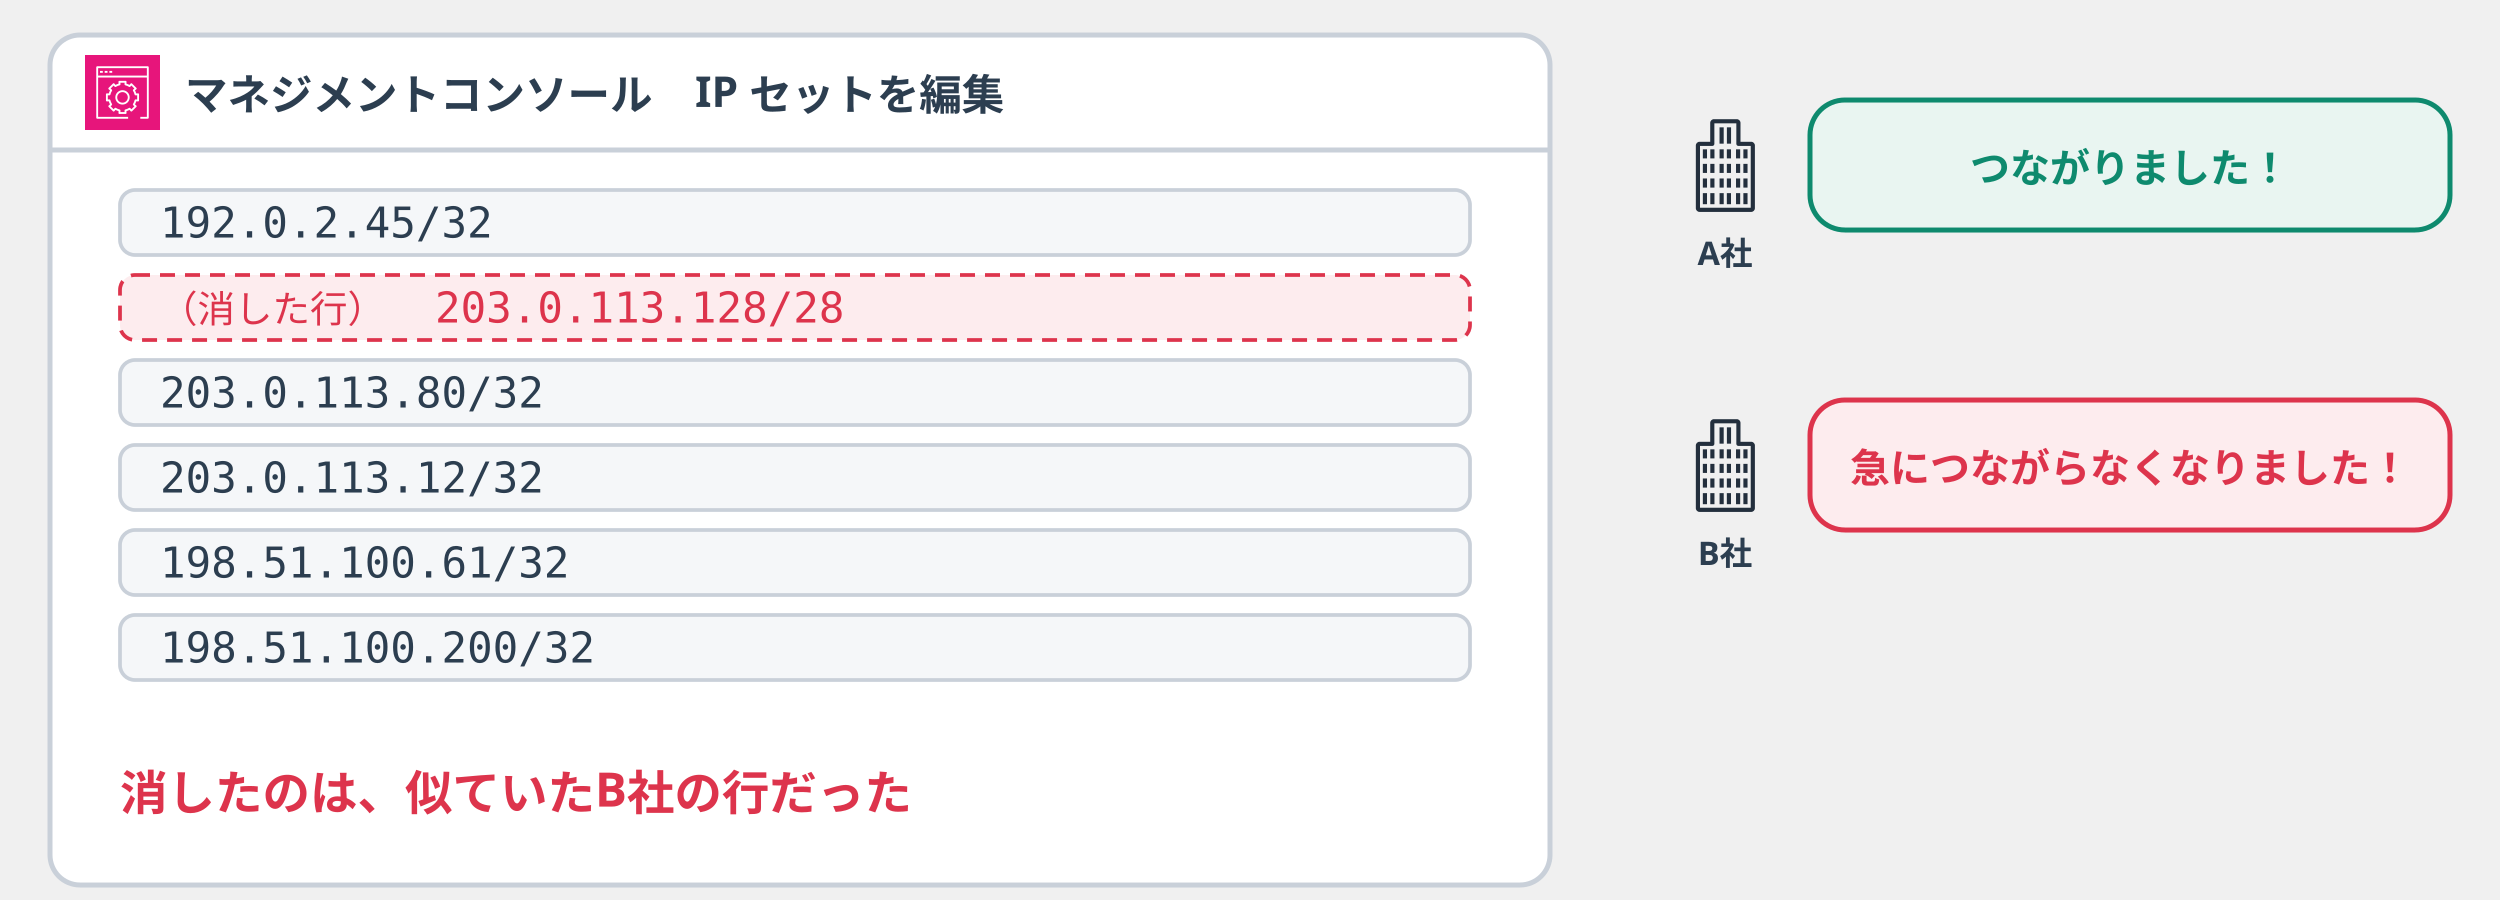
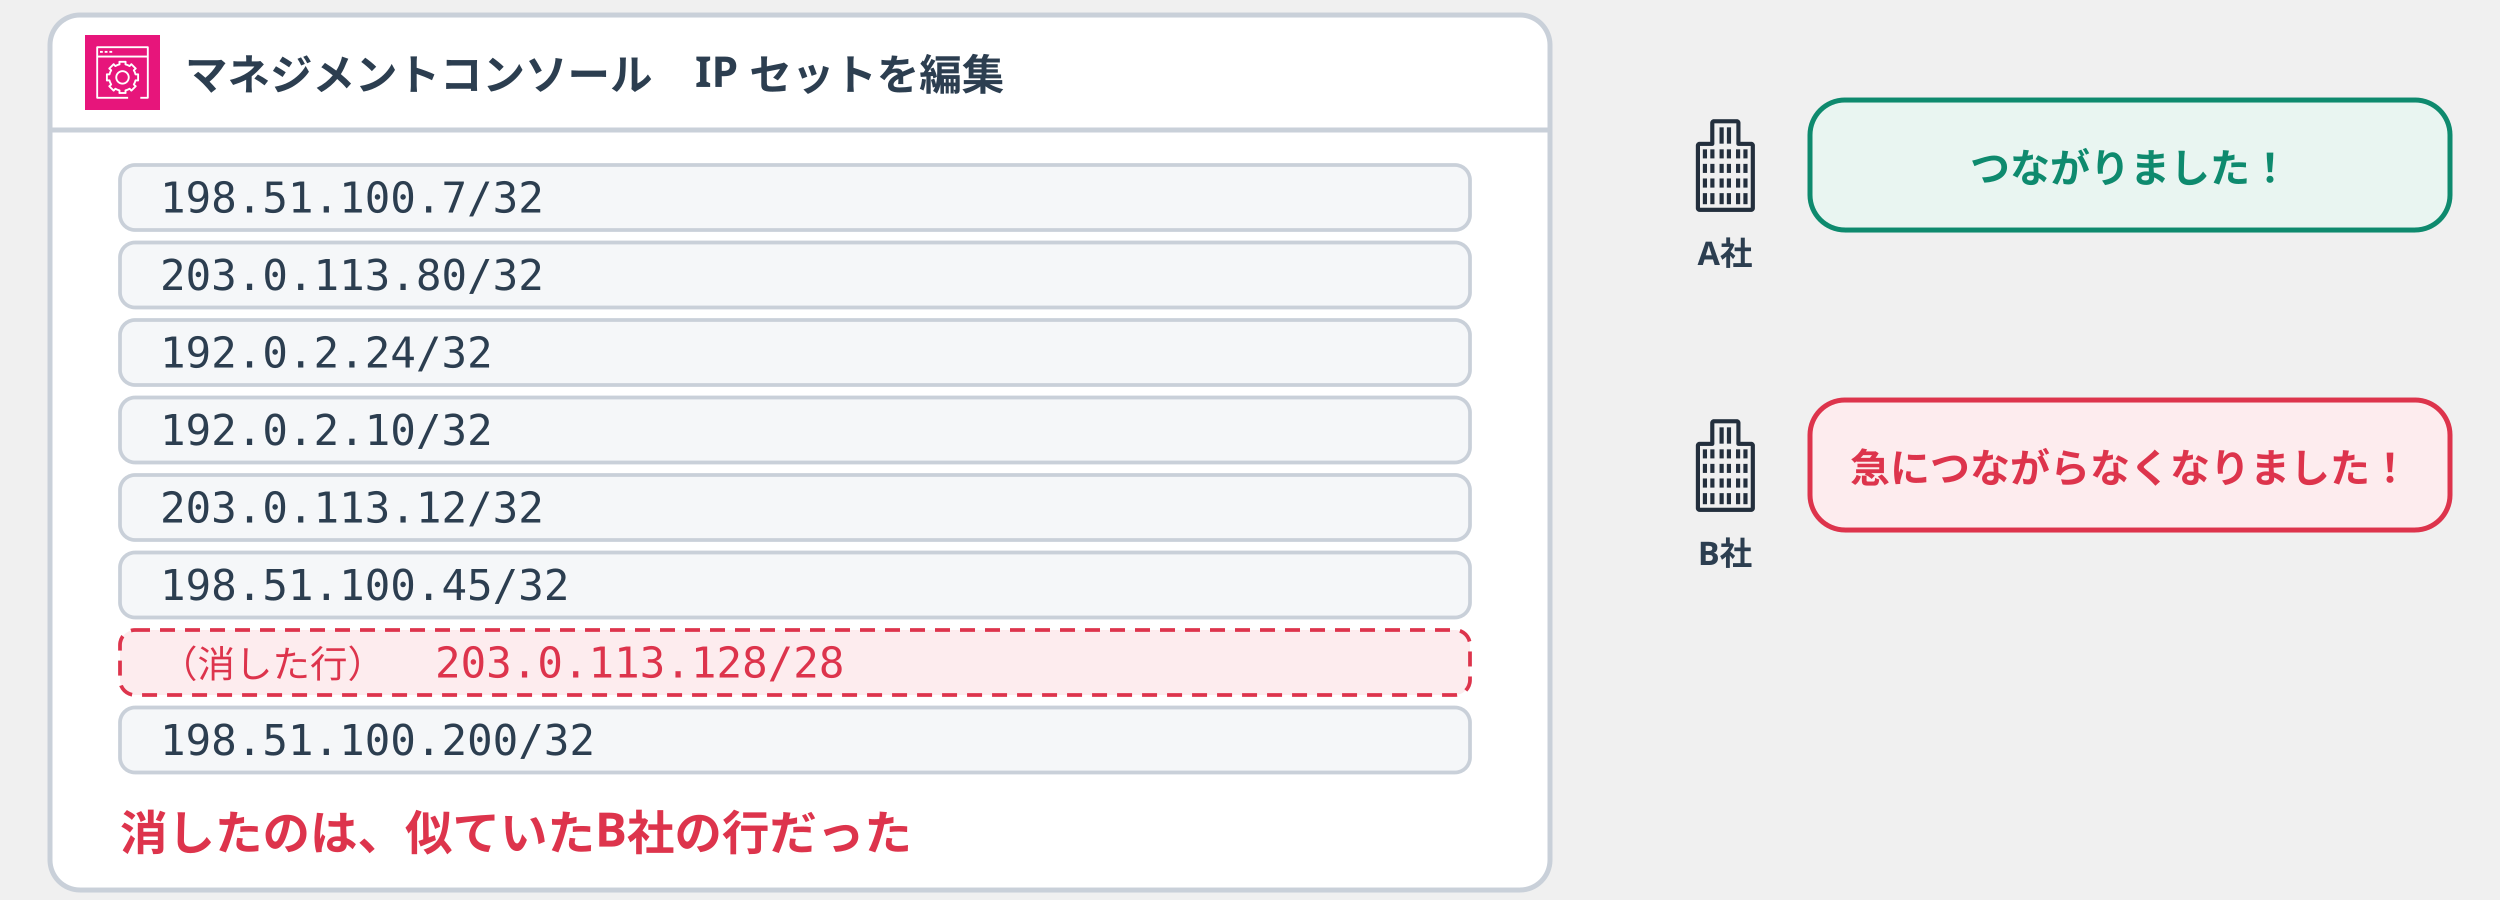
<svg xmlns="http://www.w3.org/2000/svg" viewBox="0 0 1000 360" width="100%" role="img" aria-label="A社はつながったが、B社からつながらなくなったと連絡が来る">
  <defs>
    <marker id="a-i" viewBox="0 0 10 10" refX="9" refY="5" markerWidth="6" markerHeight="6" orient="auto-start-reverse">
      <path d="M0,0 L10,5 L0,10 z" fill="#2c3e50" />
    </marker>
    <marker id="a-g" viewBox="0 0 10 10" refX="9" refY="5" markerWidth="6" markerHeight="6" orient="auto-start-reverse">
      <path d="M0,0 L10,5 L0,10 z" fill="#0E8A6E" />
    </marker>
    <marker id="a-r" viewBox="0 0 10 10" refX="9" refY="5" markerWidth="6" markerHeight="6" orient="auto-start-reverse">
      <path d="M0,0 L10,5 L0,10 z" fill="#DD344C" />
    </marker>
    <marker id="a-x" viewBox="0 0 10 10" refX="9" refY="5" markerWidth="6" markerHeight="6" orient="auto-start-reverse">
      <path d="M0,0 L10,5 L0,10 z" fill="#8a94a3" />
    </marker>
  </defs>
-   <rect x="20" y="14" width="600" height="340" rx="12" fill="#ffffff" stroke="#c9d0d9" stroke-width="2" />
-   <line x1="20" y1="60" x2="620" y2="60" stroke="#c9d0d9" stroke-width="2" />
-   <svg x="34" y="22" width="30" height="30" viewBox="0 0 80 80">
-     <g id="console13-Icon-Architecture/64/Arch_AWS-Management-Console_64" stroke="none" stroke-width="1" fill="none" fill-rule="evenodd">
-       <g id="console13-Icon-Architecture-BG/64/Management-Governance" fill="#E7157B">
-         <rect id="console13-Rectangle" x="0" y="0" width="80" height="80" />
+   <rect x="20" y="6" width="600" height="350" rx="12" fill="#ffffff" stroke="#c9d0d9" stroke-width="2" />
+   <line x1="20" y1="52" x2="620" y2="52" stroke="#c9d0d9" stroke-width="2" />
+   <svg x="34" y="14" width="30" height="30" viewBox="0 0 80 80">
+     <g id="console8-Icon-Architecture/64/Arch_AWS-Management-Console_64" stroke="none" stroke-width="1" fill="none" fill-rule="evenodd">
+       <g id="console8-Icon-Architecture-BG/64/Management-Governance" fill="#E7157B">
+         <rect id="console8-Rectangle" x="0" y="0" width="80" height="80" />
      </g>
-       <path d="M26,19 L29,19 L29,17 L26,17 L26,19 Z M21,19 L24,19 L24,17 L21,17 L21,19 Z M16,19 L19,19 L19,17 L16,17 L16,19 Z M14,22 L66,22 L66,14 L14,14 L14,22 Z M67,12 L13,12 C12.447,12 12,12.448 12,13 L12,67 C12,67.552 12.447,68 13,68 L46,68 L46,66 L14,66 L14,24 L66,24 L66,66 L59,66 L59,68 L67,68 C67.553,68 68,67.552 68,67 L68,13 C68,12.448 67.553,12 67,12 L67,12 Z M40,50.878 C36.879,50.878 34.339,48.338 34.339,45.217 C34.339,42.096 36.879,39.557 40,39.557 C43.121,39.557 45.661,42.096 45.661,45.217 C45.661,48.338 43.121,50.878 40,50.878 L40,50.878 Z M40,37.557 C35.775,37.557 32.339,40.993 32.339,45.217 C32.339,49.441 35.775,52.878 40,52.878 C44.225,52.878 47.661,49.441 47.661,45.217 C47.661,40.993 44.225,37.557 40,37.557 L40,37.557 Z M55.652,47.468 L53.946,47.371 C53.491,47.348 53.021,47.672 52.914,48.149 C52.584,49.613 52.009,51.001 51.205,52.277 C50.944,52.69 51.021,53.231 51.385,53.557 L52.659,54.694 L49.477,57.876 L48.344,56.607 C48.018,56.241 47.476,56.166 47.063,56.427 C45.791,57.231 44.401,57.808 42.932,58.139 C42.455,58.247 42.126,58.684 42.154,59.172 L42.251,60.87 L37.749,60.87 L37.847,59.17 C37.875,58.683 37.546,58.246 37.069,58.138 C35.604,57.806 34.214,57.23 32.939,56.424 C32.526,56.164 31.984,56.237 31.659,56.604 L30.523,57.877 L27.341,54.694 L28.613,53.559 C28.978,53.234 29.054,52.692 28.793,52.279 C27.99,51.008 27.415,49.619 27.084,48.149 C26.977,47.672 26.518,47.348 26.052,47.371 L24.348,47.468 L24.348,42.966 L26.058,43.064 C26.518,43.082 26.981,42.763 27.09,42.286 C27.421,40.824 27.996,39.437 28.801,38.164 C29.062,37.75 28.985,37.209 28.621,36.884 L27.341,35.741 L30.524,32.558 L31.666,33.838 C31.991,34.203 32.533,34.277 32.945,34.018 C34.218,33.216 35.604,32.641 37.068,32.311 C37.546,32.203 37.875,31.767 37.847,31.278 L37.749,29.565 L42.251,29.565 L42.154,31.28 C42.126,31.768 42.455,32.204 42.932,32.312 C44.395,32.644 45.78,33.218 47.051,34.021 C47.464,34.281 48.006,34.205 48.331,33.841 L49.476,32.558 L52.659,35.741 L51.381,36.881 C51.017,37.207 50.94,37.749 51.201,38.162 C52.005,39.432 52.58,40.82 52.912,42.287 C53.02,42.763 53.491,43.082 53.944,43.064 L55.652,42.966 L55.652,47.468 Z M56.596,40.909 L54.652,41.02 C54.334,39.907 53.89,38.837 53.327,37.826 L54.781,36.529 C54.986,36.346 55.107,36.086 55.115,35.811 C55.123,35.536 55.017,35.27 54.822,35.076 L50.142,30.396 C49.946,30.201 49.687,30.089 49.406,30.103 C49.131,30.111 48.872,30.231 48.688,30.437 L47.387,31.895 C46.376,31.333 45.309,30.891 44.197,30.573 L44.308,28.622 C44.323,28.348 44.226,28.079 44.036,27.878 C43.848,27.679 43.585,27.565 43.31,27.565 L36.69,27.565 C36.415,27.565 36.152,27.679 35.964,27.879 C35.774,28.079 35.677,28.348 35.692,28.623 L35.804,30.571 C34.691,30.888 33.623,31.331 32.61,31.893 L31.312,30.437 C31.128,30.231 30.869,30.111 30.594,30.103 C30.316,30.091 30.054,30.201 29.858,30.396 L25.178,35.076 C24.983,35.27 24.877,35.536 24.885,35.811 C24.893,36.086 25.014,36.346 25.219,36.529 L26.675,37.828 C26.111,38.84 25.668,39.909 25.35,41.02 L23.404,40.909 C23.132,40.892 22.86,40.992 22.661,41.181 C22.461,41.37 22.348,41.633 22.348,41.908 L22.348,48.527 C22.348,48.802 22.461,49.065 22.661,49.254 C22.86,49.442 23.133,49.542 23.404,49.525 L25.344,49.415 C25.661,50.53 26.104,51.602 26.667,52.614 L25.219,53.906 C25.014,54.089 24.893,54.349 24.885,54.624 C24.877,54.899 24.983,55.165 25.178,55.359 L29.858,60.04 C30.054,60.234 30.313,60.343 30.594,60.332 C30.869,60.324 31.129,60.204 31.312,59.998 L32.604,58.55 C33.618,59.115 34.689,59.559 35.803,59.877 L35.692,61.813 C35.677,62.087 35.774,62.356 35.963,62.556 C36.152,62.756 36.415,62.87 36.69,62.87 L43.31,62.87 C43.585,62.87 43.848,62.756 44.036,62.556 C44.226,62.356 44.323,62.087 44.308,61.813 L44.197,59.879 C45.313,59.561 46.386,59.117 47.399,58.553 L48.688,59.998 C48.871,60.204 49.131,60.324 49.406,60.332 C49.663,60.346 49.948,60.234 50.142,60.04 L54.822,55.359 C55.017,55.165 55.123,54.899 55.115,54.624 C55.107,54.349 54.986,54.089 54.781,53.906 L53.33,52.612 C53.894,51.598 54.337,50.527 54.654,49.415 L56.596,49.525 C56.866,49.542 57.14,49.442 57.339,49.254 C57.539,49.065 57.652,48.802 57.652,48.527 L57.652,41.908 C57.652,41.633 57.539,41.37 57.339,41.181 C57.14,40.992 56.867,40.893 56.596,40.909 L56.596,40.909 Z" id="console13-AWS-Management-Console_Icon_64_Squid" fill="#FFFFFF" />
+       <path d="M26,19 L29,19 L29,17 L26,17 L26,19 Z M21,19 L24,19 L24,17 L21,17 L21,19 Z M16,19 L19,19 L19,17 L16,17 L16,19 Z M14,22 L66,22 L66,14 L14,14 L14,22 Z M67,12 L13,12 C12.447,12 12,12.448 12,13 L12,67 C12,67.552 12.447,68 13,68 L46,68 L46,66 L14,66 L14,24 L66,24 L66,66 L59,66 L59,68 L67,68 C67.553,68 68,67.552 68,67 L68,13 C68,12.448 67.553,12 67,12 L67,12 Z M40,50.878 C36.879,50.878 34.339,48.338 34.339,45.217 C34.339,42.096 36.879,39.557 40,39.557 C43.121,39.557 45.661,42.096 45.661,45.217 C45.661,48.338 43.121,50.878 40,50.878 L40,50.878 Z M40,37.557 C35.775,37.557 32.339,40.993 32.339,45.217 C32.339,49.441 35.775,52.878 40,52.878 C44.225,52.878 47.661,49.441 47.661,45.217 C47.661,40.993 44.225,37.557 40,37.557 L40,37.557 Z M55.652,47.468 L53.946,47.371 C53.491,47.348 53.021,47.672 52.914,48.149 C52.584,49.613 52.009,51.001 51.205,52.277 C50.944,52.69 51.021,53.231 51.385,53.557 L52.659,54.694 L49.477,57.876 L48.344,56.607 C48.018,56.241 47.476,56.166 47.063,56.427 C45.791,57.231 44.401,57.808 42.932,58.139 C42.455,58.247 42.126,58.684 42.154,59.172 L42.251,60.87 L37.749,60.87 L37.847,59.17 C37.875,58.683 37.546,58.246 37.069,58.138 C35.604,57.806 34.214,57.23 32.939,56.424 C32.526,56.164 31.984,56.237 31.659,56.604 L30.523,57.877 L27.341,54.694 L28.613,53.559 C28.978,53.234 29.054,52.692 28.793,52.279 C27.99,51.008 27.415,49.619 27.084,48.149 C26.977,47.672 26.518,47.348 26.052,47.371 L24.348,47.468 L24.348,42.966 L26.058,43.064 C26.518,43.082 26.981,42.763 27.09,42.286 C27.421,40.824 27.996,39.437 28.801,38.164 C29.062,37.75 28.985,37.209 28.621,36.884 L27.341,35.741 L30.524,32.558 L31.666,33.838 C31.991,34.203 32.533,34.277 32.945,34.018 C34.218,33.216 35.604,32.641 37.068,32.311 C37.546,32.203 37.875,31.767 37.847,31.278 L37.749,29.565 L42.251,29.565 L42.154,31.28 C42.126,31.768 42.455,32.204 42.932,32.312 C44.395,32.644 45.78,33.218 47.051,34.021 C47.464,34.281 48.006,34.205 48.331,33.841 L49.476,32.558 L52.659,35.741 L51.381,36.881 C51.017,37.207 50.94,37.749 51.201,38.162 C52.005,39.432 52.58,40.82 52.912,42.287 C53.02,42.763 53.491,43.082 53.944,43.064 L55.652,42.966 L55.652,47.468 Z M56.596,40.909 L54.652,41.02 C54.334,39.907 53.89,38.837 53.327,37.826 L54.781,36.529 C54.986,36.346 55.107,36.086 55.115,35.811 C55.123,35.536 55.017,35.27 54.822,35.076 L50.142,30.396 C49.946,30.201 49.687,30.089 49.406,30.103 C49.131,30.111 48.872,30.231 48.688,30.437 L47.387,31.895 C46.376,31.333 45.309,30.891 44.197,30.573 L44.308,28.622 C44.323,28.348 44.226,28.079 44.036,27.878 C43.848,27.679 43.585,27.565 43.31,27.565 L36.69,27.565 C36.415,27.565 36.152,27.679 35.964,27.879 C35.774,28.079 35.677,28.348 35.692,28.623 L35.804,30.571 C34.691,30.888 33.623,31.331 32.61,31.893 L31.312,30.437 C31.128,30.231 30.869,30.111 30.594,30.103 C30.316,30.091 30.054,30.201 29.858,30.396 L25.178,35.076 C24.983,35.27 24.877,35.536 24.885,35.811 C24.893,36.086 25.014,36.346 25.219,36.529 L26.675,37.828 C26.111,38.84 25.668,39.909 25.35,41.02 L23.404,40.909 C23.132,40.892 22.86,40.992 22.661,41.181 C22.461,41.37 22.348,41.633 22.348,41.908 L22.348,48.527 C22.348,48.802 22.461,49.065 22.661,49.254 C22.86,49.442 23.133,49.542 23.404,49.525 L25.344,49.415 C25.661,50.53 26.104,51.602 26.667,52.614 L25.219,53.906 C25.014,54.089 24.893,54.349 24.885,54.624 C24.877,54.899 24.983,55.165 25.178,55.359 L29.858,60.04 C30.054,60.234 30.313,60.343 30.594,60.332 C30.869,60.324 31.129,60.204 31.312,59.998 L32.604,58.55 C33.618,59.115 34.689,59.559 35.803,59.877 L35.692,61.813 C35.677,62.087 35.774,62.356 35.963,62.556 C36.152,62.756 36.415,62.87 36.69,62.87 L43.31,62.87 C43.585,62.87 43.848,62.756 44.036,62.556 C44.226,62.356 44.323,62.087 44.308,61.813 L44.197,59.879 C45.313,59.561 46.386,59.117 47.399,58.553 L48.688,59.998 C48.871,60.204 49.131,60.324 49.406,60.332 C49.663,60.346 49.948,60.234 50.142,60.04 L54.822,55.359 C55.017,55.165 55.123,54.899 55.115,54.624 C55.107,54.349 54.986,54.089 54.781,53.906 L53.33,52.612 C53.894,51.598 54.337,50.527 54.654,49.415 L56.596,49.525 C56.866,49.542 57.14,49.442 57.339,49.254 C57.539,49.065 57.652,48.802 57.652,48.527 L57.652,41.908 C57.652,41.633 57.539,41.37 57.339,41.181 C57.14,40.992 56.867,40.893 56.596,40.909 L56.596,40.909 Z" id="console8-AWS-Management-Console_Icon_64_Squid" fill="#FFFFFF" />
    </g>
  </svg>
-   <text x="74" y="44" font-family="'Noto Sans JP', 'Hiragino Sans', sans-serif" font-size="17" font-weight="bold" fill="#2c3e50" text-anchor="start">マネジメントコンソール　IP セットを編集</text>
-   <rect x="48" y="76" width="540" height="26" rx="6" fill="#f5f7f9" stroke="#c9d0d9" stroke-width="1.5" />
-   <text x="64" y="95" font-family="'Fira Code', monospace" font-size="17" font-weight="normal" fill="#2c3e50" text-anchor="start">192.0.2.45/32</text>
-   <rect x="48" y="110" width="540" height="26" rx="6" fill="#fdecee" stroke="#DD344C" stroke-width="1.5" stroke-dasharray="6 4" />
-   <text x="64" y="129" font-family="'Noto Sans JP', 'Hiragino Sans', sans-serif" font-size="15" font-weight="normal" fill="#DD344C" text-anchor="start">（消した行）</text>
-   <text x="174" y="129" font-family="'Fira Code', monospace" font-size="17" font-weight="normal" fill="#DD344C" text-anchor="start">203.0.113.128/28</text>
-   <rect x="48" y="144" width="540" height="26" rx="6" fill="#f5f7f9" stroke="#c9d0d9" stroke-width="1.5" />
-   <text x="64" y="163" font-family="'Fira Code', monospace" font-size="17" font-weight="normal" fill="#2c3e50" text-anchor="start">203.0.113.80/32</text>
-   <rect x="48" y="178" width="540" height="26" rx="6" fill="#f5f7f9" stroke="#c9d0d9" stroke-width="1.5" />
-   <text x="64" y="197" font-family="'Fira Code', monospace" font-size="17" font-weight="normal" fill="#2c3e50" text-anchor="start">203.0.113.12/32</text>
-   <rect x="48" y="212" width="540" height="26" rx="6" fill="#f5f7f9" stroke="#c9d0d9" stroke-width="1.5" />
-   <text x="64" y="231" font-family="'Fira Code', monospace" font-size="17" font-weight="normal" fill="#2c3e50" text-anchor="start">198.51.100.61/32</text>
-   <rect x="48" y="246" width="540" height="26" rx="6" fill="#f5f7f9" stroke="#c9d0d9" stroke-width="1.5" />
-   <text x="64" y="265" font-family="'Fira Code', monospace" font-size="17" font-weight="normal" fill="#2c3e50" text-anchor="start">198.51.100.200/32</text>
-   <text x="48" y="324" font-family="'Noto Sans JP', 'Hiragino Sans', sans-serif" font-size="19" font-weight="bold" fill="#DD344C" text-anchor="start">消したのは、似ていたB社の行だった</text>
+   <text x="74" y="36" font-family="'Noto Sans JP', 'Hiragino Sans', sans-serif" font-size="17" font-weight="bold" fill="#2c3e50" text-anchor="start">マネジメントコンソール　IP セットを編集</text>
+   <rect x="48" y="66" width="540" height="26" rx="6" fill="#f5f7f9" stroke="#c9d0d9" stroke-width="1.5" />
+   <text x="64" y="85" font-family="'Fira Code', monospace" font-size="17" font-weight="normal" fill="#2c3e50" text-anchor="start">198.51.100.7/32</text>
+   <rect x="48" y="97" width="540" height="26" rx="6" fill="#f5f7f9" stroke="#c9d0d9" stroke-width="1.5" />
+   <text x="64" y="116" font-family="'Fira Code', monospace" font-size="17" font-weight="normal" fill="#2c3e50" text-anchor="start">203.0.113.80/32</text>
+   <rect x="48" y="128" width="540" height="26" rx="6" fill="#f5f7f9" stroke="#c9d0d9" stroke-width="1.5" />
+   <text x="64" y="147" font-family="'Fira Code', monospace" font-size="17" font-weight="normal" fill="#2c3e50" text-anchor="start">192.0.2.24/32</text>
+   <rect x="48" y="159" width="540" height="26" rx="6" fill="#f5f7f9" stroke="#c9d0d9" stroke-width="1.5" />
+   <text x="64" y="178" font-family="'Fira Code', monospace" font-size="17" font-weight="normal" fill="#2c3e50" text-anchor="start">192.0.2.10/32</text>
+   <rect x="48" y="190" width="540" height="26" rx="6" fill="#f5f7f9" stroke="#c9d0d9" stroke-width="1.5" />
+   <text x="64" y="209" font-family="'Fira Code', monospace" font-size="17" font-weight="normal" fill="#2c3e50" text-anchor="start">203.0.113.12/32</text>
+   <rect x="48" y="221" width="540" height="26" rx="6" fill="#f5f7f9" stroke="#c9d0d9" stroke-width="1.5" />
+   <text x="64" y="240" font-family="'Fira Code', monospace" font-size="17" font-weight="normal" fill="#2c3e50" text-anchor="start">198.51.100.45/32</text>
+   <rect x="48" y="252" width="540" height="26" rx="6" fill="#fdecee" stroke="#DD344C" stroke-width="1.5" stroke-dasharray="6 4" />
+   <text x="64" y="271" font-family="'Noto Sans JP', 'Hiragino Sans', sans-serif" font-size="15" font-weight="normal" fill="#DD344C" text-anchor="start">（消した行）</text>
+   <text x="174" y="271" font-family="'Fira Code', monospace" font-size="17" font-weight="normal" fill="#DD344C" text-anchor="start">203.0.113.128/28</text>
+   <rect x="48" y="283" width="540" height="26" rx="6" fill="#f5f7f9" stroke="#c9d0d9" stroke-width="1.5" />
+   <text x="64" y="302" font-family="'Fira Code', monospace" font-size="17" font-weight="normal" fill="#2c3e50" text-anchor="start">198.51.100.200/32</text>
+   <text x="48" y="340" font-family="'Noto Sans JP', 'Hiragino Sans', sans-serif" font-size="19" font-weight="bold" fill="#DD344C" text-anchor="start">消したのは、似ていたB社の行だった</text>
  <svg x="670" y="46" width="40" height="40" viewBox="0 0 48 48">
-     <g id="office14-Icon-Resource/General-Resource/Res_Office-building_48" stroke="none" stroke-width="1" fill="none" fill-rule="evenodd">
-       <path d="M32.82,42.821 L34.82,42.821 L34.82,37.514 L32.82,37.514 L32.82,42.821 Z M29.287,42.822 L31.287,42.822 L31.287,37.515 L29.287,37.515 L29.287,42.822 Z M24.88,42.822 L26.88,42.822 L26.88,37.515 L24.88,37.515 L24.88,42.822 Z M21.388,42.822 L23.388,42.822 L23.388,37.515 L21.388,37.515 L21.388,42.822 Z M16.941,42.822 L18.941,42.822 L18.941,37.515 L16.941,37.515 L16.941,42.822 Z M13.366,42.822 L15.366,42.822 L15.366,37.515 L13.366,37.515 L13.366,42.822 Z M32.82,34.841 L34.82,34.841 L34.82,30.476 L32.82,30.476 L32.82,34.841 Z M29.287,34.841 L31.287,34.841 L31.287,30.476 L29.287,30.476 L29.287,34.841 Z M24.88,34.841 L26.88,34.841 L26.88,30.476 L24.88,30.476 L24.88,34.841 Z M21.388,34.841 L23.388,34.841 L23.388,30.476 L21.388,30.476 L21.388,34.841 Z M16.941,34.841 L18.941,34.841 L18.941,30.476 L16.941,30.476 L16.941,34.841 Z M13.366,34.841 L15.366,34.841 L15.366,30.476 L13.366,30.476 L13.366,34.841 Z M32.82,27.815 L34.82,27.815 L34.82,23.451 L32.82,23.451 L32.82,27.815 Z M29.287,27.815 L31.287,27.815 L31.287,23.451 L29.287,23.451 L29.287,27.815 Z M24.88,27.815 L26.88,27.815 L26.88,23.451 L24.88,23.451 L24.88,27.815 Z M21.388,27.815 L23.388,27.815 L23.388,23.451 L21.388,23.451 L21.388,27.815 Z M16.941,27.815 L18.941,27.815 L18.941,23.451 L16.941,23.451 L16.941,27.815 Z M13.366,27.815 L15.366,27.815 L15.366,23.451 L13.366,23.451 L13.366,27.815 Z M32.82,20.832 L34.82,20.832 L34.82,16.468 L32.82,16.468 L32.82,20.832 Z M29.287,20.832 L31.287,20.832 L31.287,16.468 L29.287,16.468 L29.287,20.832 Z M24.88,20.832 L26.88,20.832 L26.88,16.468 L24.88,16.468 L24.88,20.832 Z M21.388,20.832 L23.388,20.832 L23.388,16.468 L21.388,16.468 L21.388,20.832 Z M16.941,20.832 L18.941,20.832 L18.941,16.468 L16.941,16.468 L16.941,20.832 Z M13.366,20.832 L15.366,20.832 L15.366,16.468 L13.366,16.468 L13.366,20.832 Z M24.908,13.747 L26.908,13.747 L26.908,5.923 L24.908,5.923 L24.908,13.747 Z M21.375,13.747 L23.375,13.747 L23.375,5.923 L21.375,5.923 L21.375,13.747 Z M36.353,44.523 L12,44.523 L12,14.849 L17.899,14.849 C18.452,14.849 18.899,14.401 18.899,13.849 L18.899,4 L29.44,4 L29.44,13.849 C29.44,14.401 29.887,14.849 30.44,14.849 L36.353,14.849 L36.353,44.523 Z M36.564,12.849 L31.44,12.849 L31.44,3.789 C31.44,2.803 30.637,2 29.651,2 L18.688,2 C17.702,2 16.899,2.803 16.899,3.789 L16.899,12.849 L11.789,12.849 C10.802,12.849 10,13.651 10,14.638 L10,44.734 C10,45.721 10.802,46.523 11.789,46.523 L36.564,46.523 C37.55,46.523 38.353,45.721 38.353,44.734 L38.353,14.638 C38.353,13.651 37.55,12.849 36.564,12.849 L36.564,12.849 Z" id="office14-Fill-14" fill="#232F3D" />
+     <g id="office9-Icon-Resource/General-Resource/Res_Office-building_48" stroke="none" stroke-width="1" fill="none" fill-rule="evenodd">
+       <path d="M32.82,42.821 L34.82,42.821 L34.82,37.514 L32.82,37.514 L32.82,42.821 Z M29.287,42.822 L31.287,42.822 L31.287,37.515 L29.287,37.515 L29.287,42.822 Z M24.88,42.822 L26.88,42.822 L26.88,37.515 L24.88,37.515 L24.88,42.822 Z M21.388,42.822 L23.388,42.822 L23.388,37.515 L21.388,37.515 L21.388,42.822 Z M16.941,42.822 L18.941,42.822 L18.941,37.515 L16.941,37.515 L16.941,42.822 Z M13.366,42.822 L15.366,42.822 L15.366,37.515 L13.366,37.515 L13.366,42.822 Z M32.82,34.841 L34.82,34.841 L34.82,30.476 L32.82,30.476 L32.82,34.841 Z M29.287,34.841 L31.287,34.841 L31.287,30.476 L29.287,30.476 L29.287,34.841 Z M24.88,34.841 L26.88,34.841 L26.88,30.476 L24.88,30.476 L24.88,34.841 Z M21.388,34.841 L23.388,34.841 L23.388,30.476 L21.388,30.476 L21.388,34.841 Z M16.941,34.841 L18.941,34.841 L18.941,30.476 L16.941,30.476 L16.941,34.841 Z M13.366,34.841 L15.366,34.841 L15.366,30.476 L13.366,30.476 L13.366,34.841 Z M32.82,27.815 L34.82,27.815 L34.82,23.451 L32.82,23.451 L32.82,27.815 Z M29.287,27.815 L31.287,27.815 L31.287,23.451 L29.287,23.451 L29.287,27.815 Z M24.88,27.815 L26.88,27.815 L26.88,23.451 L24.88,23.451 L24.88,27.815 Z M21.388,27.815 L23.388,27.815 L23.388,23.451 L21.388,23.451 L21.388,27.815 Z M16.941,27.815 L18.941,27.815 L18.941,23.451 L16.941,23.451 L16.941,27.815 Z M13.366,27.815 L15.366,27.815 L15.366,23.451 L13.366,23.451 L13.366,27.815 Z M32.82,20.832 L34.82,20.832 L34.82,16.468 L32.82,16.468 L32.82,20.832 Z M29.287,20.832 L31.287,20.832 L31.287,16.468 L29.287,16.468 L29.287,20.832 Z M24.88,20.832 L26.88,20.832 L26.88,16.468 L24.88,16.468 L24.88,20.832 Z M21.388,20.832 L23.388,20.832 L23.388,16.468 L21.388,16.468 L21.388,20.832 Z M16.941,20.832 L18.941,20.832 L18.941,16.468 L16.941,16.468 L16.941,20.832 Z M13.366,20.832 L15.366,20.832 L15.366,16.468 L13.366,16.468 L13.366,20.832 Z M24.908,13.747 L26.908,13.747 L26.908,5.923 L24.908,5.923 L24.908,13.747 Z M21.375,13.747 L23.375,13.747 L23.375,5.923 L21.375,5.923 L21.375,13.747 Z M36.353,44.523 L12,44.523 L12,14.849 L17.899,14.849 C18.452,14.849 18.899,14.401 18.899,13.849 L18.899,4 L29.44,4 L29.44,13.849 C29.44,14.401 29.887,14.849 30.44,14.849 L36.353,14.849 L36.353,44.523 Z M36.564,12.849 L31.44,12.849 L31.44,3.789 C31.44,2.803 30.637,2 29.651,2 L18.688,2 C17.702,2 16.899,2.803 16.899,3.789 L16.899,12.849 L11.789,12.849 C10.802,12.849 10,13.651 10,14.638 L10,44.734 C10,45.721 10.802,46.523 11.789,46.523 L36.564,46.523 C37.55,46.523 38.353,45.721 38.353,44.734 L38.353,14.638 C38.353,13.651 37.55,12.849 36.564,12.849 L36.564,12.849 Z" id="office9-Fill-14" fill="#232F3D" />
    </g>
  </svg>
  <text x="690" y="106" font-family="'Noto Sans JP', 'Hiragino Sans', sans-serif" font-size="13" font-weight="bold" fill="#2c3e50" text-anchor="middle">A社</text>
  <rect x="724" y="40" width="256" height="52" rx="14" fill="#e9f5f1" stroke="#0E8A6E" stroke-width="2" />
  <text x="852" y="73" font-family="'Noto Sans JP', 'Hiragino Sans', sans-serif" font-size="16" font-weight="bold" fill="#0E8A6E" text-anchor="middle">つながりました！</text>
  <svg x="670" y="166" width="40" height="40" viewBox="0 0 48 48">
-     <g id="office15-Icon-Resource/General-Resource/Res_Office-building_48" stroke="none" stroke-width="1" fill="none" fill-rule="evenodd">
-       <path d="M32.82,42.821 L34.82,42.821 L34.82,37.514 L32.82,37.514 L32.82,42.821 Z M29.287,42.822 L31.287,42.822 L31.287,37.515 L29.287,37.515 L29.287,42.822 Z M24.88,42.822 L26.88,42.822 L26.88,37.515 L24.88,37.515 L24.88,42.822 Z M21.388,42.822 L23.388,42.822 L23.388,37.515 L21.388,37.515 L21.388,42.822 Z M16.941,42.822 L18.941,42.822 L18.941,37.515 L16.941,37.515 L16.941,42.822 Z M13.366,42.822 L15.366,42.822 L15.366,37.515 L13.366,37.515 L13.366,42.822 Z M32.82,34.841 L34.82,34.841 L34.82,30.476 L32.82,30.476 L32.82,34.841 Z M29.287,34.841 L31.287,34.841 L31.287,30.476 L29.287,30.476 L29.287,34.841 Z M24.88,34.841 L26.88,34.841 L26.88,30.476 L24.88,30.476 L24.88,34.841 Z M21.388,34.841 L23.388,34.841 L23.388,30.476 L21.388,30.476 L21.388,34.841 Z M16.941,34.841 L18.941,34.841 L18.941,30.476 L16.941,30.476 L16.941,34.841 Z M13.366,34.841 L15.366,34.841 L15.366,30.476 L13.366,30.476 L13.366,34.841 Z M32.82,27.815 L34.82,27.815 L34.82,23.451 L32.82,23.451 L32.82,27.815 Z M29.287,27.815 L31.287,27.815 L31.287,23.451 L29.287,23.451 L29.287,27.815 Z M24.88,27.815 L26.88,27.815 L26.88,23.451 L24.88,23.451 L24.88,27.815 Z M21.388,27.815 L23.388,27.815 L23.388,23.451 L21.388,23.451 L21.388,27.815 Z M16.941,27.815 L18.941,27.815 L18.941,23.451 L16.941,23.451 L16.941,27.815 Z M13.366,27.815 L15.366,27.815 L15.366,23.451 L13.366,23.451 L13.366,27.815 Z M32.82,20.832 L34.82,20.832 L34.82,16.468 L32.82,16.468 L32.82,20.832 Z M29.287,20.832 L31.287,20.832 L31.287,16.468 L29.287,16.468 L29.287,20.832 Z M24.88,20.832 L26.88,20.832 L26.88,16.468 L24.88,16.468 L24.88,20.832 Z M21.388,20.832 L23.388,20.832 L23.388,16.468 L21.388,16.468 L21.388,20.832 Z M16.941,20.832 L18.941,20.832 L18.941,16.468 L16.941,16.468 L16.941,20.832 Z M13.366,20.832 L15.366,20.832 L15.366,16.468 L13.366,16.468 L13.366,20.832 Z M24.908,13.747 L26.908,13.747 L26.908,5.923 L24.908,5.923 L24.908,13.747 Z M21.375,13.747 L23.375,13.747 L23.375,5.923 L21.375,5.923 L21.375,13.747 Z M36.353,44.523 L12,44.523 L12,14.849 L17.899,14.849 C18.452,14.849 18.899,14.401 18.899,13.849 L18.899,4 L29.44,4 L29.44,13.849 C29.44,14.401 29.887,14.849 30.44,14.849 L36.353,14.849 L36.353,44.523 Z M36.564,12.849 L31.44,12.849 L31.44,3.789 C31.44,2.803 30.637,2 29.651,2 L18.688,2 C17.702,2 16.899,2.803 16.899,3.789 L16.899,12.849 L11.789,12.849 C10.802,12.849 10,13.651 10,14.638 L10,44.734 C10,45.721 10.802,46.523 11.789,46.523 L36.564,46.523 C37.55,46.523 38.353,45.721 38.353,44.734 L38.353,14.638 C38.353,13.651 37.55,12.849 36.564,12.849 L36.564,12.849 Z" id="office15-Fill-14" fill="#232F3D" />
+     <g id="office10-Icon-Resource/General-Resource/Res_Office-building_48" stroke="none" stroke-width="1" fill="none" fill-rule="evenodd">
+       <path d="M32.82,42.821 L34.82,42.821 L34.82,37.514 L32.82,37.514 L32.82,42.821 Z M29.287,42.822 L31.287,42.822 L31.287,37.515 L29.287,37.515 L29.287,42.822 Z M24.88,42.822 L26.88,42.822 L26.88,37.515 L24.88,37.515 L24.88,42.822 Z M21.388,42.822 L23.388,42.822 L23.388,37.515 L21.388,37.515 L21.388,42.822 Z M16.941,42.822 L18.941,42.822 L18.941,37.515 L16.941,37.515 L16.941,42.822 Z M13.366,42.822 L15.366,42.822 L15.366,37.515 L13.366,37.515 L13.366,42.822 Z M32.82,34.841 L34.82,34.841 L34.82,30.476 L32.82,30.476 L32.82,34.841 Z M29.287,34.841 L31.287,34.841 L31.287,30.476 L29.287,30.476 L29.287,34.841 Z M24.88,34.841 L26.88,34.841 L26.88,30.476 L24.88,30.476 L24.88,34.841 Z M21.388,34.841 L23.388,34.841 L23.388,30.476 L21.388,30.476 L21.388,34.841 Z M16.941,34.841 L18.941,34.841 L18.941,30.476 L16.941,30.476 L16.941,34.841 Z M13.366,34.841 L15.366,34.841 L15.366,30.476 L13.366,30.476 L13.366,34.841 Z M32.82,27.815 L34.82,27.815 L34.82,23.451 L32.82,23.451 L32.82,27.815 Z M29.287,27.815 L31.287,27.815 L31.287,23.451 L29.287,23.451 L29.287,27.815 Z M24.88,27.815 L26.88,27.815 L26.88,23.451 L24.88,23.451 L24.88,27.815 Z M21.388,27.815 L23.388,27.815 L23.388,23.451 L21.388,23.451 L21.388,27.815 Z M16.941,27.815 L18.941,27.815 L18.941,23.451 L16.941,23.451 L16.941,27.815 Z M13.366,27.815 L15.366,27.815 L15.366,23.451 L13.366,23.451 L13.366,27.815 Z M32.82,20.832 L34.82,20.832 L34.82,16.468 L32.82,16.468 L32.82,20.832 Z M29.287,20.832 L31.287,20.832 L31.287,16.468 L29.287,16.468 L29.287,20.832 Z M24.88,20.832 L26.88,20.832 L26.88,16.468 L24.88,16.468 L24.88,20.832 Z M21.388,20.832 L23.388,20.832 L23.388,16.468 L21.388,16.468 L21.388,20.832 Z M16.941,20.832 L18.941,20.832 L18.941,16.468 L16.941,16.468 L16.941,20.832 Z M13.366,20.832 L15.366,20.832 L15.366,16.468 L13.366,16.468 L13.366,20.832 Z M24.908,13.747 L26.908,13.747 L26.908,5.923 L24.908,5.923 L24.908,13.747 Z M21.375,13.747 L23.375,13.747 L23.375,5.923 L21.375,5.923 L21.375,13.747 Z M36.353,44.523 L12,44.523 L12,14.849 L17.899,14.849 C18.452,14.849 18.899,14.401 18.899,13.849 L18.899,4 L29.44,4 L29.44,13.849 C29.44,14.401 29.887,14.849 30.44,14.849 L36.353,14.849 L36.353,44.523 Z M36.564,12.849 L31.44,12.849 L31.44,3.789 C31.44,2.803 30.637,2 29.651,2 L18.688,2 C17.702,2 16.899,2.803 16.899,3.789 L16.899,12.849 L11.789,12.849 C10.802,12.849 10,13.651 10,14.638 L10,44.734 C10,45.721 10.802,46.523 11.789,46.523 L36.564,46.523 C37.55,46.523 38.353,45.721 38.353,44.734 L38.353,14.638 C38.353,13.651 37.55,12.849 36.564,12.849 L36.564,12.849 Z" id="office10-Fill-14" fill="#232F3D" />
    </g>
  </svg>
  <text x="690" y="226" font-family="'Noto Sans JP', 'Hiragino Sans', sans-serif" font-size="13" font-weight="bold" fill="#2c3e50" text-anchor="middle">B社</text>
  <rect x="724" y="160" width="256" height="52" rx="14" fill="#fdecee" stroke="#DD344C" stroke-width="2" />
  <text x="852" y="193" font-family="'Noto Sans JP', 'Hiragino Sans', sans-serif" font-size="16" font-weight="bold" fill="#DD344C" text-anchor="middle">急につながらなくなりました！</text>
</svg>
